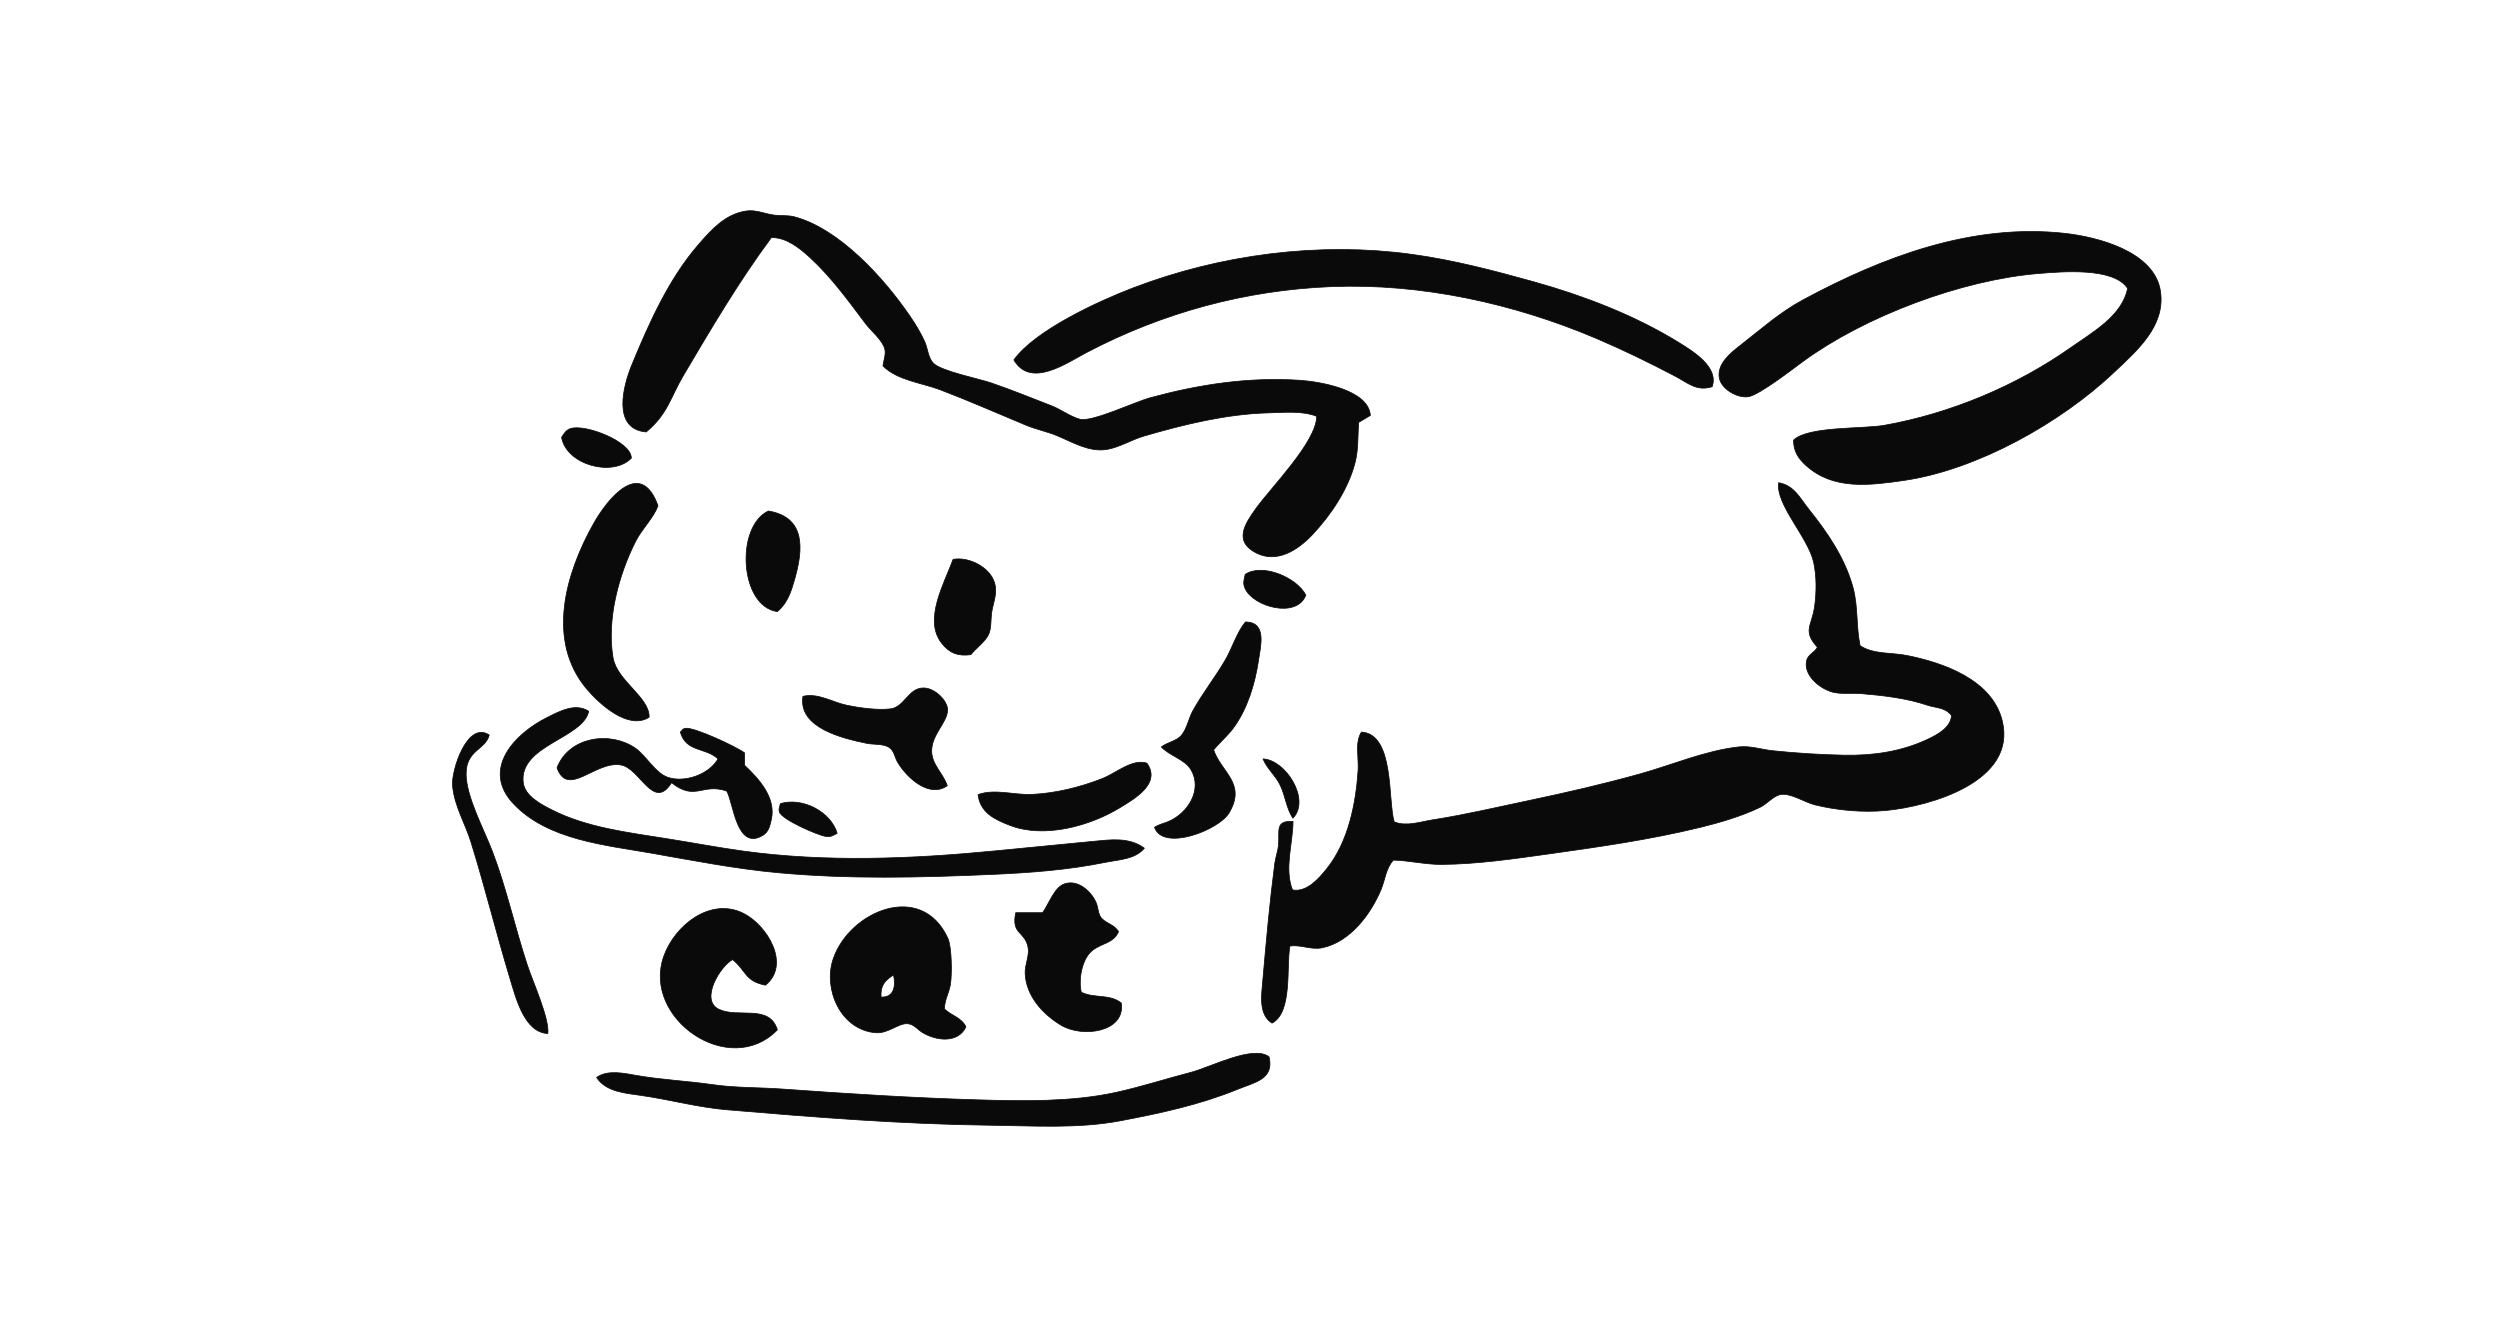
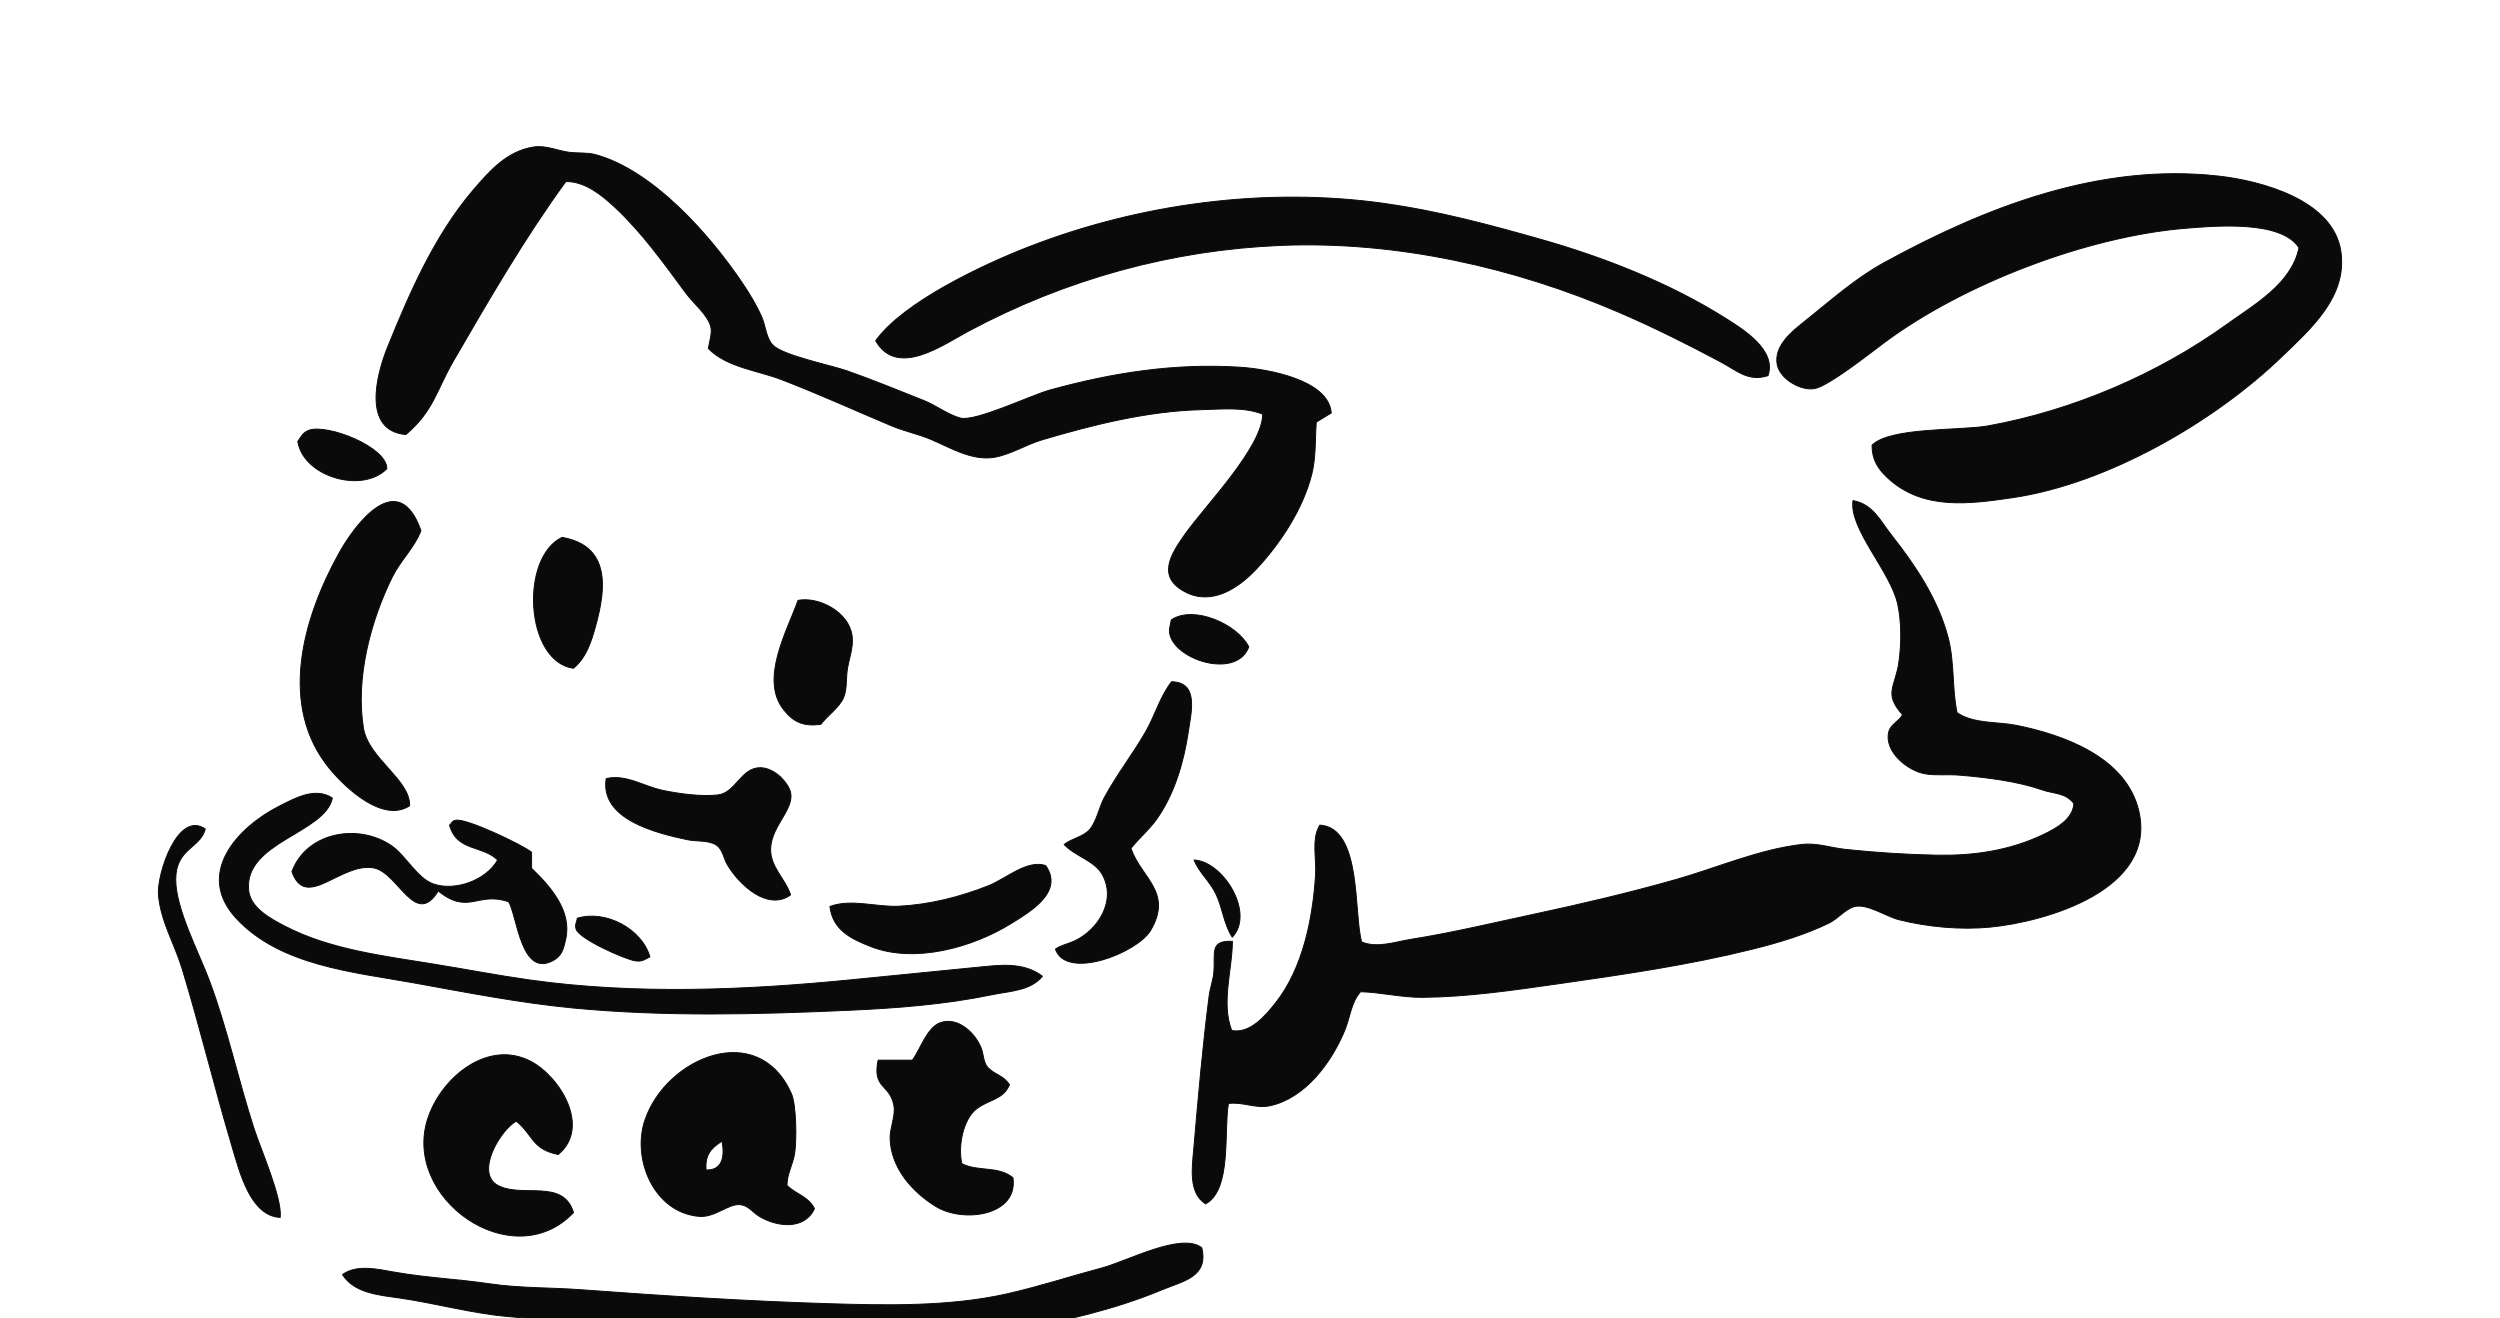
<svg xmlns="http://www.w3.org/2000/svg" viewBox="0 0 1508 795" width="1508" height="795">
-   <path d="M661.5 249.13C660.19 249.92 658.87 250.71 657.56 251.5C657.23 255.88 657.5 260.46 656.41 264.8C654.16 273.79 648.19 282.73 641.87 289.37C637.14 294.34 630.18 298.9 623.19 295.34C615.53 291.44 619.4 285.58 623.03 280.51C628.35 273.08 643.34 258.13 643.5 249.44C638.62 247.52 632.72 248.15 627.5 248.28C613.36 248.62 599.03 252.14 585.54 256.07C581.46 257.26 577.35 259.81 573.17 260.55C567.27 261.59 561.57 258.13 556.44 255.98C553.09 254.58 549.37 253.84 546 252.44C536.37 248.45 526.83 244.2 517.08 240.5C511.02 238.21 502.65 237.32 497.93 232.5C498.15 230.82 499.01 228.55 498.55 226.82C497.74 223.8 493.98 220.8 492.12 218.33C486.3 210.6 480.59 202.67 473.43 196.09C469.85 192.8 465.44 189.32 460.5 189.41C449.68 203.99 440.27 219.99 431.04 235.62C426.5 243.31 425.79 248.61 418.5 254.7C406.96 253.69 410.78 239.22 413.66 232.22C419.43 218.21 426.06 203.24 436.14 191.65C440.5 186.64 445.02 181.59 451.97 180.5C455.32 179.97 458.23 181.47 461.5 181.87C463.71 182.13 466.07 181.87 468.23 182.44C483.3 186.43 498.26 203.02 506.9 215.64C508.79 218.4 510.66 221.43 512.01 224.5C512.99 226.73 513.1 229.81 514.87 231.62C517.46 234.28 530.25 236.85 534.33 238.25C541.1 240.58 547.84 243.32 554.5 245.91C557.67 247.15 560.8 249.55 564.05 250.43C567.98 251.5 582.63 244.56 587.58 243.22C604.06 238.75 620.34 236.25 637.51 237.32C644.44 237.76 660.82 240.47 661.5 249.13ZM803.5 257.44C808.35 252.74 826.71 253.75 833.93 252.47C856.1 248.53 878.37 239.21 896.72 226.23C903.84 221.19 913.7 215.77 915.6 206.5C910.99 199.27 893.36 200.86 885.79 201.47C860.06 203.55 827.48 215.74 806.58 231.07C803.07 233.64 792.09 242.19 788.41 242.84C784.86 243.48 779.22 240.38 778.57 236.5C777.82 231.93 782.14 228.34 785.32 225.87C792.39 220.36 798.8 214.58 806.74 210.3C833.54 195.87 863.41 184.56 894.5 187.99C905.51 189.21 924.7 194.08 926.63 207.54C928.29 219.14 918.77 227.34 911.11 234.6C893.22 251.56 865.13 267.41 840.5 270.98C829.12 272.63 816.81 274.3 807.61 265.9C804.93 263.45 803.47 261.02 803.5 257.44ZM776.18 239.5C770.97 241.15 768.08 238.21 763.6 235.87C754.97 231.35 746.27 227.08 737.27 223.26C709.68 211.54 678.68 204.7 648.5 205.88C619.69 207.01 591.9 214.56 566.41 227.93C559.55 231.52 547.54 240.16 541.86 230.5C549.07 220.5 570.28 210.77 581.78 206.36C611.07 195.12 644.29 190.74 675.5 195.06C689.42 196.98 702.88 200.51 716.38 204.28C733.02 208.92 750.16 215.51 764.86 224.58C769.79 227.62 778.49 232.94 776.18 239.5ZM413.51 263.5C407.16 269.97 391.68 265.7 390.11 256.5C390.93 255.26 391.54 254.11 393.05 253.58C397.89 251.91 413.5 257.89 413.51 263.5ZM422.46 279.5C420.82 283.81 417.09 287.19 414.94 291.46C409.2 302.84 405.25 317.69 407.36 330.43C408.67 338.37 419.64 343.72 419.49 350.5C412.59 354.96 402.89 346.18 398.51 340.98C384.89 324.78 391.45 302.11 400.91 285.36C405.52 277.19 416.64 263.26 422.46 279.5ZM798.5 271.74C803.83 272.74 805.57 276.88 808.74 280.82C814.93 288.53 820.86 297.28 823.47 307.04C825.19 313.43 824.48 320.2 825.83 326.5C830.32 329.45 836.34 328.74 841.5 329.77C853.69 332.19 870.21 337.91 873.54 351.8C878.44 372.2 849.11 380.45 834.5 381.83C826.74 382.56 818.12 381.79 810.54 379.91C807.32 379.12 802.15 375.67 798.87 376.53C796.53 377.14 794.49 379.69 792.28 380.75C785.95 383.78 778.91 385.85 772.09 387.52C755.22 391.64 738.02 394.08 720.86 396.49C709.21 398.12 697.3 399.85 685.5 399.95C679.97 400 674.6 398.64 669.19 398.5C666.61 401.46 666.52 404.99 665.02 408.53C661.56 416.74 654.69 425.94 645.45 427.92C641.6 428.74 638.31 426.84 634.5 427.35C633.22 434.42 635.45 449.56 628.5 453.26C623.94 450.43 624.96 443.83 625.39 439C626.55 425.81 627.7 412.71 629.42 399.59C629.69 397.52 630.49 395.5 630.67 393.43C631.08 388.69 629.4 385.17 635.54 385.5C635.5 392.89 632.55 401.32 635.35 408.5C640.05 409.43 644.1 404.85 646.89 401.36C654.07 392.41 656.63 379.56 657.37 368.44C657.66 364.16 656.24 359.03 658.5 355.49C669.68 356.18 667.32 378.54 669.5 385.67C673.63 387.32 678.18 385.64 682.5 384.96C693.36 383.27 704.09 380.72 714.86 378.46C727.34 375.83 739.83 372.95 752.12 369.51C762.88 366.49 773.87 361.75 785.03 360.49C789.09 360.03 792.54 361.35 796.5 361.76C804.42 362.59 812.54 363.1 820.5 363.26C830.16 363.45 839.65 362.08 848.45 357.95C851.91 356.32 856.24 353.97 856.5 349.93C854.25 347.07 851.45 347.52 848.15 346.39C841.6 344.15 833.32 343.16 826.36 342.6C823.43 342.36 820.4 342.74 817.5 342.27C813 341.54 806.71 336.69 807.86 331.53C808.32 329.44 810.6 328.78 811.5 327C806.39 321.42 809.69 319.84 810.57 313.25C811.21 308.49 811.26 303.22 810.24 298.5C808.41 290.09 797.4 279.05 798.5 271.74ZM459.5 281.24C472.2 283.38 471.07 294.3 468.42 303.79C467.24 308.02 465.98 312.16 462.5 315.03C449.81 313.24 448.41 286.47 459.5 281.24ZM527.44 329.5C523.18 330.04 520.46 329.15 517.72 325.74C511.4 317.9 518.52 305.59 521.47 297.5C526.82 296.46 534.78 300.4 535.67 306.6C536.11 309.68 534.8 312.57 534.39 315.58C534.09 317.84 534.36 320.7 533.35 322.79C532.21 325.18 529.12 327.36 527.44 329.5ZM639.84 309.5C636.85 317.46 622.12 313.44 619.41 307.18C618.63 305.36 619.15 304.32 619.5 302.52C625.36 298.66 636.86 303.65 639.84 309.5ZM608.9 361.5C611.54 369.13 619.97 372.75 614.09 382.63C610.62 388.46 591.94 395.65 589.06 387.5C590.66 386.42 592.2 386.23 593.97 385.44C600.31 382.6 605.23 374.87 601.31 368.16C599.26 364.64 594.13 363.48 591.35 360.5C593.32 358.93 596.46 358.53 598.1 356.59C599.94 354.4 600.52 350.9 601.91 348.38C605.18 342.44 609.41 337.15 612.81 331.3C615.17 327.24 616.65 322.09 619.57 318.5C626.81 318.62 624.72 326.36 623.94 331.54C622.77 339.3 620.27 347.64 615.57 354.08C613.59 356.79 610.96 358.92 608.9 361.5ZM519.53 373.5C513.57 377.76 506.07 370.99 502.88 365.66C501.91 364.03 501.68 361.63 499.92 360.59C497.82 359.34 494.8 359.76 492.45 359.27C484.44 357.6 469.44 354.09 471.09 343.5C476.17 342.28 480.87 345.46 485.87 346.51C490.11 347.4 496.11 348.21 500.44 347.71C505.12 347.18 506.47 340.7 511.5 340.68C514.7 340.66 518.01 343.48 519.25 346.27C521.28 350.86 514.51 355.38 514.29 361.5C514.13 366.33 518.06 369.17 519.53 373.5ZM399.2 348.5C397.33 357.62 375.8 359.89 377.23 372.44C377.75 377 383.27 379.81 386.84 381.63C398.55 387.6 412.61 389.26 425.45 391.31C433.96 392.66 442.46 394.28 451 395.46C478.76 399.3 507.7 398.12 535.51 395.41C546.51 394.34 557.5 393.25 568.5 392.2C574.51 391.62 580.6 390.76 585.66 394.5C582.51 398.26 577.22 398.3 572.56 399.25C560.08 401.8 547.22 402.75 534.5 403.31C510.47 404.36 486.52 404.96 462.5 402.71C448.37 401.39 434.39 398.66 420.46 396.2C404.85 393.43 385.44 391.78 373.94 379.55C363.06 367.97 374.35 356.06 385.18 350.64C389.53 348.46 394.71 345.64 399.2 348.5ZM451.51 362.5C451.51 363.88 451.51 365.27 451.51 366.65C456.46 371.33 462.13 377.65 460.49 384.86C460.02 386.92 459.62 388.97 457.67 390.16C448.74 395.64 447.75 378.92 445.5 375.3C437.39 372.49 434.95 378.84 427 372.5C420.94 382.19 416.47 367.64 410.01 366.54C401.4 365.06 392.25 377.72 388.57 367.5C392.51 357.18 406.14 355.01 414.73 360.82C418.48 363.36 421.51 369.29 425.79 370.71C431.56 372.63 439.64 369.68 442.6 364.5C438.43 360.56 431.92 362.36 429.95 355.5C430.75 354.88 430.43 354.52 431.56 354.25C434.27 353.61 449.17 360.63 451.51 362.5ZM365.83 356.5C364.48 361.56 358.11 361.44 358.07 369.5C358.03 377.06 364.16 388.42 366.89 395.57C371.62 407.98 374.47 421.21 378.63 433.82C380.44 439.32 386.07 451.75 385.5 456.75C377.67 456.41 374.81 444.96 372.87 438.55C368.26 423.34 364.45 407.79 359.74 392.57C357.76 386.15 354.13 380.4 353.52 373.5C353.07 368.34 358.51 351.56 365.83 356.5ZM635.5 384.43C633.22 380.93 633.01 377.01 631.23 373.32C629.64 370 626.76 367.75 625.47 364.5C633.12 364.86 641.51 378.23 635.5 384.43ZM586.5 365.93C591.39 372.73 582.43 377.86 577.37 380.94C567.3 387.06 552.12 391.26 540.63 386.86C535.31 384.83 530.59 382.52 529.84 376.5C535.47 374.44 542 376.72 548 376.43C556.02 376.03 564.02 374.05 571.49 371.14C576.15 369.32 581.57 364.36 586.5 365.93ZM482.58 389.5C481.11 390.23 480.57 390.77 478.8 390.54C476.26 390.23 463.84 384.84 463.18 382.28C462.84 380.99 463.36 380.75 463.5 379.54C470.87 377.29 480.45 382.23 482.58 389.5ZM577 422.5C575.35 426.43 571.48 426.31 568.29 428.78C564.65 431.6 563.49 438.73 564.5 442.88C568.86 445.04 573.93 443.36 577.91 446.5C579.37 456.21 564.96 458.34 557.63 453.9C551.46 450.16 545.94 444.05 545.65 436.5C545.54 433.66 547.2 430.49 546.62 427.71C545.5 422.26 540.94 423.55 542.5 416.16C545.5 416.16 548.5 416.16 551.5 416.16C553.61 413.38 555.32 407.68 558.89 406.47C563.41 404.94 567.89 409.03 569.53 412.92C570.21 414.52 570.1 416.82 571.37 418.11C573.26 420.01 575.38 420.04 577 422.5ZM458.5 440.51C451.53 439.1 452.13 435.69 447.5 431.9C443.39 434.06 436.43 445.4 442.81 448.57C449.25 451.76 459.8 446.69 462.52 455.5C446.5 472.07 416.99 451.65 424.39 430.82C428.1 420.37 440.12 410.84 451.17 416.41C459.09 420.41 467.11 433.59 458.5 440.51ZM518.57 448.5C521.06 450.84 524.2 451.32 525.79 454.5C523.16 460.1 515.78 459.24 511.12 456.36C509.52 455.36 508.35 453.64 506.27 453.45C503.13 453.17 499.71 456.82 495.5 456.48C483.68 455.51 477.81 441.74 481.25 431.68C486.75 415.56 510.92 405.45 519.72 424.76C521.06 427.69 521.13 437.05 520.58 440.27C520.08 443.22 518.6 445.46 518.57 448.5ZM501.5 437.06C498.34 439.07 497.08 440.79 497.31 444.5C501.76 444.68 502.26 440.75 501.5 437.06ZM627.5 464.58C629.33 472.14 622.54 473.18 616.95 475.47C604.26 480.67 590.91 483.53 577.5 486.07C563.29 488.76 548.39 487.72 534 487.55C504.39 487.19 474.96 484.85 445.5 482.35C435.79 481.53 426.39 478.91 416.79 477.54C411.55 476.8 404.92 476.31 401.86 471.5C405.6 468.82 411.08 470.11 415.5 470.87C423.78 472.31 432.18 472.67 440.5 473.88C448.4 475.03 456.52 474.83 464.47 475.41C486.11 476.98 507.81 478.36 529.5 479.01C544.65 479.47 561.24 479.79 576.13 476.52C584.69 474.64 592.98 471.95 601.43 469.74C607.88 468.05 622.2 460.49 627.5 464.58ZM619.5 563.13C623.98 564.05 624.07 568.25 621.5 571.38C619.35 568.76 618.95 566.49 619.5 563.13ZM647.5 590.71C649.82 589.3 651.59 586.36 654.52 586.07C670.1 584.53 668.12 609.56 666.39 618.69C665.7 622.33 665.29 626.31 662.5 628.81C651.69 626.86 655.05 609.65 653.5 601.82C648.05 607.47 645.19 621.56 639.5 624.83C636.31 624.43 632.03 623.31 630.53 620C629.05 616.72 630.65 612.15 631.42 608.83C633.03 601.8 634.89 594.82 636.39 587.76C637.33 583.3 636.61 578.13 639.5 574.61C648.62 574.21 646.66 584.75 647.5 590.71ZM575.61 583.5C574.75 586.65 571.91 587.91 572.5 590.99C574.63 590.99 576.76 590.99 578.89 590.99C581.87 596.8 574.17 598.38 570.26 600.5C568.3 608.21 564.67 628.89 569.5 635.22C576.29 633.52 584.79 625.62 590.11 625.5C583.65 635.33 571.5 649.86 559.87 637.62C558.35 636.03 557.24 634.14 556.47 632.07C552.59 621.67 556.08 611.05 556.19 600.5C552.07 598.47 548.14 597.58 548.34 592.5C551.52 590.58 554.93 592.13 558.5 591.95C561.79 586.39 563.46 572.66 573.2 580.35C574.32 581.24 574.91 582.29 575.61 583.5ZM442.5 611.95C440.68 615.08 440.69 618.88 440.94 622.5C441.99 637.29 451.53 643.36 465.5 642.94C470.06 642.8 477.48 640.22 481.26 642.5C470.27 647.43 455.69 648.89 445.08 642.4C426.86 631.26 428.08 603.85 443.18 590.67C450.99 583.85 472.64 579.27 474.02 594.5C475.03 605.73 461.37 614.39 451.45 614.61C448.08 614.68 445.4 613.47 442.5 611.95ZM701.84 595.5C708.61 600.56 706.5 604.82 705.91 612.5C705.22 621.5 704.68 630.5 704.06 639.5C703.19 651.92 703.73 669.06 693.77 678.26C675.79 694.88 647.37 677.09 631.4 666.03C626.36 662.54 619.36 658.57 615.94 653.5C621.05 653.09 627.24 658.18 631.72 660.74C647.66 669.84 675.11 684.41 685.16 659.57C686.97 655.09 687.98 650.23 688.73 645.47C689.67 639.44 691.32 632.79 690.5 626.77C688.9 627.76 687.23 629.32 685.36 629.76C682.49 630.45 679.75 629.71 677.32 628.15C668.06 622.22 671.93 607.37 675.57 599.06C677.96 593.6 682.22 586.48 688.54 585.04C695.03 583.56 704.73 587.79 701.84 595.5ZM540.45 595.5C534.36 598.76 525.47 593.97 518.54 595.16C505.57 597.37 497.9 622.2 501.5 632.91C508.86 628.92 513.97 618.29 517.51 610.99C519.32 607.25 520.67 602.21 524.5 600.25C537.88 602.83 530.14 619.49 536.09 628.38C539.07 632.82 544.1 628.86 547.77 631.5C546.35 633.63 544.22 634.81 541.5 635.16C531.24 636.48 526.06 626.95 523.5 618.75C516.43 623.8 507.63 650.71 494.88 636.64C493.51 635.13 492.77 633.28 492.29 631.33C489.21 618.94 495.01 596.06 507.88 590.42C514.58 587.48 521.92 588.72 528.67 590.75C532.67 591.96 537.36 592.79 540.45 595.5ZM467.04 591.5C459.05 585.94 443.31 599.88 444.63 608.5C453.71 615.92 470.19 602.43 467.04 591.5ZM616.19 631.5C602.03 633.56 606.1 611.8 607.21 603.51C607.66 600.2 607.61 593.43 611.77 592.46C616.53 591.35 621.65 596.14 622.23 600.5C623.23 607.92 621.27 625.75 616.19 631.5ZM697.25 594.5C696.21 594.46 695.93 594.04 694.83 594.4C693.19 594.93 691.61 597.91 690.74 599.26C687.45 604.37 683.94 611.83 684.5 617.93C690.28 613.07 692.74 605.62 695.43 598.85C696.11 597.14 697.23 596.21 697.25 594.5Z" transform="matrix(1.79764 0 0 1.79594 -362.5207 -196.8652)" fill="#0A0A0A" fill-rule="evenodd" stroke="#0A0A0A" stroke-width="0.25" stroke-linejoin="round" />
+   <path d="M661.5 249.13C660.19 249.92 658.87 250.71 657.56 251.5C657.23 255.88 657.5 260.46 656.41 264.8C654.16 273.79 648.19 282.73 641.87 289.37C637.14 294.34 630.18 298.9 623.19 295.34C615.53 291.44 619.4 285.58 623.03 280.51C628.35 273.08 643.34 258.13 643.5 249.44C638.62 247.52 632.72 248.15 627.5 248.28C613.36 248.62 599.03 252.14 585.54 256.07C581.46 257.26 577.35 259.81 573.17 260.55C567.27 261.59 561.57 258.13 556.44 255.98C553.09 254.58 549.37 253.84 546 252.44C536.37 248.45 526.83 244.2 517.08 240.5C511.02 238.21 502.65 237.32 497.93 232.5C498.15 230.82 499.01 228.55 498.55 226.82C497.74 223.8 493.98 220.8 492.12 218.33C486.3 210.6 480.59 202.67 473.43 196.09C469.85 192.8 465.44 189.32 460.5 189.41C449.68 203.99 440.27 219.99 431.04 235.62C426.5 243.31 425.79 248.61 418.5 254.7C406.96 253.69 410.78 239.22 413.66 232.22C419.43 218.21 426.06 203.24 436.14 191.65C440.5 186.64 445.02 181.59 451.97 180.5C455.32 179.97 458.23 181.47 461.5 181.87C463.71 182.13 466.07 181.87 468.23 182.44C483.3 186.43 498.26 203.02 506.9 215.64C508.79 218.4 510.66 221.43 512.01 224.5C512.99 226.73 513.1 229.81 514.87 231.62C517.46 234.28 530.25 236.85 534.33 238.25C541.1 240.58 547.84 243.32 554.5 245.91C557.67 247.15 560.8 249.55 564.05 250.43C567.98 251.5 582.63 244.56 587.58 243.22C604.06 238.75 620.34 236.25 637.51 237.32C644.44 237.76 660.82 240.47 661.5 249.13ZM803.5 257.44C808.35 252.74 826.71 253.75 833.93 252.47C856.1 248.53 878.37 239.21 896.72 226.23C903.84 221.19 913.7 215.77 915.6 206.5C910.99 199.27 893.36 200.86 885.79 201.47C860.06 203.55 827.48 215.74 806.58 231.07C803.07 233.64 792.09 242.19 788.41 242.84C784.86 243.48 779.22 240.38 778.57 236.5C777.82 231.93 782.14 228.34 785.32 225.87C792.39 220.36 798.8 214.58 806.74 210.3C833.54 195.87 863.41 184.56 894.5 187.99C905.51 189.21 924.7 194.08 926.63 207.54C928.29 219.14 918.77 227.34 911.11 234.6C893.22 251.56 865.13 267.41 840.5 270.98C829.12 272.63 816.81 274.3 807.61 265.9C804.93 263.45 803.47 261.02 803.5 257.44ZM776.18 239.5C770.97 241.15 768.08 238.21 763.6 235.87C754.97 231.35 746.27 227.08 737.27 223.26C709.68 211.54 678.68 204.7 648.5 205.88C619.69 207.01 591.9 214.56 566.41 227.93C559.55 231.52 547.54 240.16 541.86 230.5C549.07 220.5 570.28 210.77 581.78 206.36C611.07 195.12 644.29 190.74 675.5 195.06C689.42 196.98 702.88 200.51 716.38 204.28C733.02 208.92 750.16 215.51 764.86 224.58C769.79 227.62 778.49 232.94 776.18 239.5ZM413.51 263.5C407.16 269.97 391.68 265.7 390.11 256.5C390.93 255.26 391.54 254.11 393.05 253.58C397.89 251.91 413.5 257.89 413.51 263.5ZM422.46 279.5C420.82 283.81 417.09 287.19 414.94 291.46C409.2 302.84 405.25 317.69 407.36 330.43C408.67 338.37 419.64 343.72 419.49 350.5C412.59 354.96 402.89 346.18 398.51 340.98C384.89 324.78 391.45 302.11 400.91 285.36C405.52 277.19 416.64 263.26 422.46 279.5ZM798.5 271.74C803.83 272.74 805.57 276.88 808.74 280.82C814.93 288.53 820.86 297.28 823.47 307.04C825.19 313.43 824.48 320.2 825.83 326.5C830.32 329.45 836.34 328.74 841.5 329.77C853.69 332.19 870.21 337.91 873.54 351.8C878.44 372.2 849.11 380.45 834.5 381.83C826.74 382.56 818.12 381.79 810.54 379.91C807.32 379.12 802.15 375.67 798.87 376.53C796.53 377.14 794.49 379.69 792.28 380.75C785.95 383.78 778.91 385.85 772.09 387.52C755.22 391.64 738.02 394.08 720.86 396.49C709.21 398.12 697.3 399.85 685.5 399.95C679.97 400 674.6 398.64 669.19 398.5C666.61 401.46 666.52 404.99 665.02 408.53C661.56 416.74 654.69 425.94 645.45 427.92C641.6 428.74 638.31 426.84 634.5 427.35C633.22 434.42 635.45 449.56 628.5 453.26C623.94 450.43 624.96 443.83 625.39 439C626.55 425.81 627.7 412.71 629.42 399.59C629.69 397.52 630.49 395.5 630.67 393.43C631.08 388.69 629.4 385.17 635.54 385.5C635.5 392.89 632.55 401.32 635.35 408.5C640.05 409.43 644.1 404.85 646.89 401.36C654.07 392.41 656.63 379.56 657.37 368.44C657.66 364.16 656.24 359.03 658.5 355.49C669.68 356.18 667.32 378.54 669.5 385.67C673.63 387.32 678.18 385.64 682.5 384.96C693.36 383.27 704.09 380.72 714.86 378.46C727.34 375.83 739.83 372.95 752.12 369.51C762.88 366.49 773.87 361.75 785.03 360.49C789.09 360.03 792.54 361.35 796.5 361.76C804.42 362.59 812.54 363.1 820.5 363.26C830.16 363.45 839.65 362.08 848.45 357.95C851.91 356.32 856.24 353.97 856.5 349.93C854.25 347.07 851.45 347.52 848.15 346.39C841.6 344.15 833.32 343.16 826.36 342.6C823.43 342.36 820.4 342.74 817.5 342.27C813 341.54 806.71 336.69 807.86 331.53C808.32 329.44 810.6 328.78 811.5 327C806.39 321.42 809.69 319.84 810.57 313.25C811.21 308.49 811.26 303.22 810.24 298.5C808.41 290.09 797.4 279.05 798.5 271.74ZM459.5 281.24C472.2 283.38 471.07 294.3 468.42 303.79C467.24 308.02 465.98 312.16 462.5 315.03C449.81 313.24 448.41 286.47 459.5 281.24ZM527.44 329.5C523.18 330.04 520.46 329.15 517.72 325.74C511.4 317.9 518.52 305.59 521.47 297.5C526.82 296.46 534.78 300.4 535.67 306.6C536.11 309.68 534.8 312.57 534.39 315.58C534.09 317.84 534.36 320.7 533.35 322.79C532.21 325.18 529.12 327.36 527.44 329.5ZM639.84 309.5C636.85 317.46 622.12 313.44 619.41 307.18C618.63 305.36 619.15 304.32 619.5 302.52C625.36 298.66 636.86 303.65 639.84 309.5ZM608.9 361.5C611.54 369.13 619.97 372.75 614.09 382.63C610.62 388.46 591.94 395.65 589.06 387.5C590.66 386.42 592.2 386.23 593.97 385.44C600.31 382.6 605.23 374.87 601.31 368.16C599.26 364.64 594.13 363.48 591.35 360.5C593.32 358.93 596.46 358.53 598.1 356.59C599.94 354.4 600.52 350.9 601.91 348.38C605.18 342.44 609.41 337.15 612.81 331.3C615.17 327.24 616.65 322.09 619.57 318.5C626.81 318.62 624.72 326.36 623.94 331.54C622.77 339.3 620.27 347.64 615.57 354.08C613.59 356.79 610.96 358.92 608.9 361.5ZM519.53 373.5C513.57 377.76 506.07 370.99 502.88 365.66C501.91 364.03 501.68 361.63 499.92 360.59C497.82 359.34 494.8 359.76 492.45 359.27C484.44 357.6 469.44 354.09 471.09 343.5C476.17 342.28 480.87 345.46 485.87 346.51C490.11 347.4 496.11 348.21 500.44 347.71C505.12 347.18 506.47 340.7 511.5 340.68C514.7 340.66 518.01 343.48 519.25 346.27C521.28 350.86 514.51 355.38 514.29 361.5C514.13 366.33 518.06 369.17 519.53 373.5ZM399.2 348.5C397.33 357.62 375.8 359.89 377.23 372.44C377.75 377 383.27 379.81 386.84 381.63C398.55 387.6 412.61 389.26 425.45 391.31C433.96 392.66 442.46 394.28 451 395.46C478.76 399.3 507.7 398.12 535.51 395.41C546.51 394.34 557.5 393.25 568.5 392.2C574.51 391.62 580.6 390.76 585.66 394.5C582.51 398.26 577.22 398.3 572.56 399.25C560.08 401.8 547.22 402.75 534.5 403.31C510.47 404.36 486.52 404.96 462.5 402.71C448.37 401.39 434.39 398.66 420.46 396.2C404.85 393.43 385.44 391.78 373.94 379.55C363.06 367.97 374.35 356.06 385.18 350.64C389.53 348.46 394.71 345.64 399.2 348.5ZM451.51 362.5C451.51 363.88 451.51 365.27 451.51 366.65C456.46 371.33 462.13 377.65 460.49 384.86C460.02 386.92 459.62 388.97 457.67 390.16C448.74 395.64 447.75 378.92 445.5 375.3C437.39 372.49 434.95 378.84 427 372.5C420.94 382.19 416.47 367.64 410.01 366.54C401.4 365.06 392.25 377.72 388.57 367.5C392.51 357.18 406.14 355.01 414.73 360.82C418.48 363.36 421.51 369.29 425.79 370.71C431.56 372.63 439.64 369.68 442.6 364.5C438.43 360.56 431.92 362.36 429.95 355.5C430.75 354.88 430.43 354.52 431.56 354.25C434.27 353.61 449.17 360.63 451.51 362.5ZM365.83 356.5C364.48 361.56 358.11 361.44 358.07 369.5C358.03 377.06 364.16 388.42 366.89 395.57C371.62 407.98 374.47 421.21 378.63 433.82C380.44 439.32 386.07 451.75 385.5 456.75C377.67 456.41 374.81 444.96 372.87 438.55C368.26 423.34 364.45 407.79 359.74 392.57C357.76 386.15 354.13 380.4 353.52 373.5C353.07 368.34 358.51 351.56 365.83 356.5ZM635.5 384.43C633.22 380.93 633.01 377.01 631.23 373.32C629.64 370 626.76 367.75 625.47 364.5C633.12 364.86 641.51 378.23 635.5 384.43ZM586.5 365.93C591.39 372.73 582.43 377.86 577.37 380.94C567.3 387.06 552.12 391.26 540.63 386.86C535.31 384.83 530.59 382.52 529.84 376.5C535.47 374.44 542 376.72 548 376.43C556.02 376.03 564.02 374.05 571.49 371.14C576.15 369.32 581.57 364.36 586.5 365.93ZM482.58 389.5C481.11 390.23 480.57 390.77 478.8 390.54C476.26 390.23 463.84 384.84 463.18 382.28C462.84 380.99 463.36 380.75 463.5 379.54C470.87 377.29 480.45 382.23 482.58 389.5ZM577 422.5C575.35 426.43 571.48 426.31 568.29 428.78C564.65 431.6 563.49 438.73 564.5 442.88C568.86 445.04 573.93 443.36 577.91 446.5C579.37 456.21 564.96 458.34 557.63 453.9C551.46 450.16 545.94 444.05 545.65 436.5C545.54 433.66 547.2 430.49 546.62 427.71C545.5 422.26 540.94 423.55 542.5 416.16C545.5 416.16 548.5 416.16 551.5 416.16C553.61 413.38 555.32 407.68 558.89 406.47C563.41 404.94 567.89 409.03 569.53 412.92C570.21 414.52 570.1 416.82 571.37 418.11C573.26 420.01 575.38 420.04 577 422.5ZM458.5 440.51C451.53 439.1 452.13 435.69 447.5 431.9C443.39 434.06 436.43 445.4 442.81 448.57C449.25 451.76 459.8 446.69 462.52 455.5C446.5 472.07 416.99 451.65 424.39 430.82C428.1 420.37 440.12 410.84 451.17 416.41C459.09 420.41 467.11 433.59 458.5 440.51ZM518.57 448.5C521.06 450.84 524.2 451.32 525.79 454.5C523.16 460.1 515.78 459.24 511.12 456.36C509.52 455.36 508.35 453.64 506.27 453.45C503.13 453.17 499.71 456.82 495.5 456.48C483.68 455.51 477.81 441.74 481.25 431.68C486.75 415.56 510.92 405.45 519.72 424.76C521.06 427.69 521.13 437.05 520.58 440.27C520.08 443.22 518.6 445.46 518.57 448.5ZM501.5 437.06C498.34 439.07 497.08 440.79 497.31 444.5C501.76 444.68 502.26 440.75 501.5 437.06ZM627.5 464.58C629.33 472.14 622.54 473.18 616.95 475.47C604.26 480.67 590.91 483.53 577.5 486.07C563.29 488.76 548.39 487.72 534 487.55C504.39 487.19 474.96 484.85 445.5 482.35C435.79 481.53 426.39 478.91 416.79 477.54C411.55 476.8 404.92 476.31 401.86 471.5C405.6 468.82 411.08 470.11 415.5 470.87C423.78 472.31 432.18 472.67 440.5 473.88C448.4 475.03 456.52 474.83 464.47 475.41C486.11 476.98 507.81 478.36 529.5 479.01C544.65 479.47 561.24 479.79 576.13 476.52C584.69 474.64 592.98 471.95 601.43 469.74C607.88 468.05 622.2 460.49 627.5 464.58ZM619.5 563.13C623.98 564.05 624.07 568.25 621.5 571.38C619.35 568.76 618.95 566.49 619.5 563.13ZM647.5 590.71C649.82 589.3 651.59 586.36 654.52 586.07C670.1 584.53 668.12 609.56 666.39 618.69C665.7 622.33 665.29 626.31 662.5 628.81C651.69 626.86 655.05 609.65 653.5 601.82C648.05 607.47 645.19 621.56 639.5 624.83C636.31 624.43 632.03 623.31 630.53 620C629.05 616.72 630.65 612.15 631.42 608.83C633.03 601.8 634.89 594.82 636.39 587.76C637.33 583.3 636.61 578.13 639.5 574.61C648.62 574.21 646.66 584.75 647.5 590.71ZM575.61 583.5C574.75 586.65 571.91 587.91 572.5 590.99C574.63 590.99 576.76 590.99 578.89 590.99C581.87 596.8 574.17 598.38 570.26 600.5C568.3 608.21 564.67 628.89 569.5 635.22C576.29 633.52 584.79 625.62 590.11 625.5C583.65 635.33 571.5 649.86 559.87 637.62C558.35 636.03 557.24 634.14 556.47 632.07C552.59 621.67 556.08 611.05 556.19 600.5C552.07 598.47 548.14 597.58 548.34 592.5C551.52 590.58 554.93 592.13 558.5 591.95C561.79 586.39 563.46 572.66 573.2 580.35C574.32 581.24 574.91 582.29 575.61 583.5ZM442.5 611.95C440.68 615.08 440.69 618.88 440.94 622.5C441.99 637.29 451.53 643.36 465.5 642.94C470.06 642.8 477.48 640.22 481.26 642.5C470.27 647.43 455.69 648.89 445.08 642.4C426.86 631.26 428.08 603.85 443.18 590.67C450.99 583.85 472.64 579.27 474.02 594.5C475.03 605.73 461.37 614.39 451.45 614.61C448.08 614.68 445.4 613.47 442.5 611.95ZM701.84 595.5C708.61 600.56 706.5 604.82 705.91 612.5C705.22 621.5 704.68 630.5 704.06 639.5C703.19 651.92 703.73 669.06 693.77 678.26C675.79 694.88 647.37 677.09 631.4 666.03C626.36 662.54 619.36 658.57 615.94 653.5C621.05 653.09 627.24 658.18 631.72 660.74C647.66 669.84 675.11 684.41 685.16 659.57C686.97 655.09 687.98 650.23 688.73 645.47C689.67 639.44 691.32 632.79 690.5 626.77C688.9 627.76 687.23 629.32 685.36 629.76C682.49 630.45 679.75 629.71 677.32 628.15C668.06 622.22 671.93 607.37 675.57 599.06C677.96 593.6 682.22 586.48 688.54 585.04C695.03 583.56 704.73 587.79 701.84 595.5ZM540.45 595.5C534.36 598.76 525.47 593.97 518.54 595.16C505.57 597.37 497.9 622.2 501.5 632.91C508.86 628.92 513.97 618.29 517.51 610.99C519.32 607.25 520.67 602.21 524.5 600.25C537.88 602.83 530.14 619.49 536.09 628.38C539.07 632.82 544.1 628.86 547.77 631.5C546.35 633.63 544.22 634.81 541.5 635.16C531.24 636.48 526.06 626.95 523.5 618.75C516.43 623.8 507.63 650.71 494.88 636.64C493.51 635.13 492.77 633.28 492.29 631.33C489.21 618.94 495.01 596.06 507.88 590.42C514.58 587.48 521.92 588.72 528.67 590.75C532.67 591.96 537.36 592.79 540.45 595.5ZM467.04 591.5C459.05 585.94 443.31 599.88 444.63 608.5C453.71 615.92 470.19 602.43 467.04 591.5ZM616.19 631.5C602.03 633.56 606.1 611.8 607.21 603.51C607.66 600.2 607.61 593.43 611.77 592.46C616.53 591.35 621.65 596.14 622.23 600.5C623.23 607.92 621.27 625.75 616.19 631.5ZM697.25 594.5C696.21 594.46 695.93 594.04 694.83 594.4C693.19 594.93 691.61 597.91 690.74 599.26C687.45 604.37 683.94 611.83 684.5 617.93C690.28 613.07 692.74 605.62 695.43 598.85C696.11 597.14 697.23 596.21 697.25 594.5Z" transform="matrix(2.29712 0 0 2.3372 -716.518 -333.1665)" fill="#0A0A0A" fill-rule="evenodd" stroke="#0A0A0A" stroke-width="0.25" stroke-linejoin="round" />
</svg>
